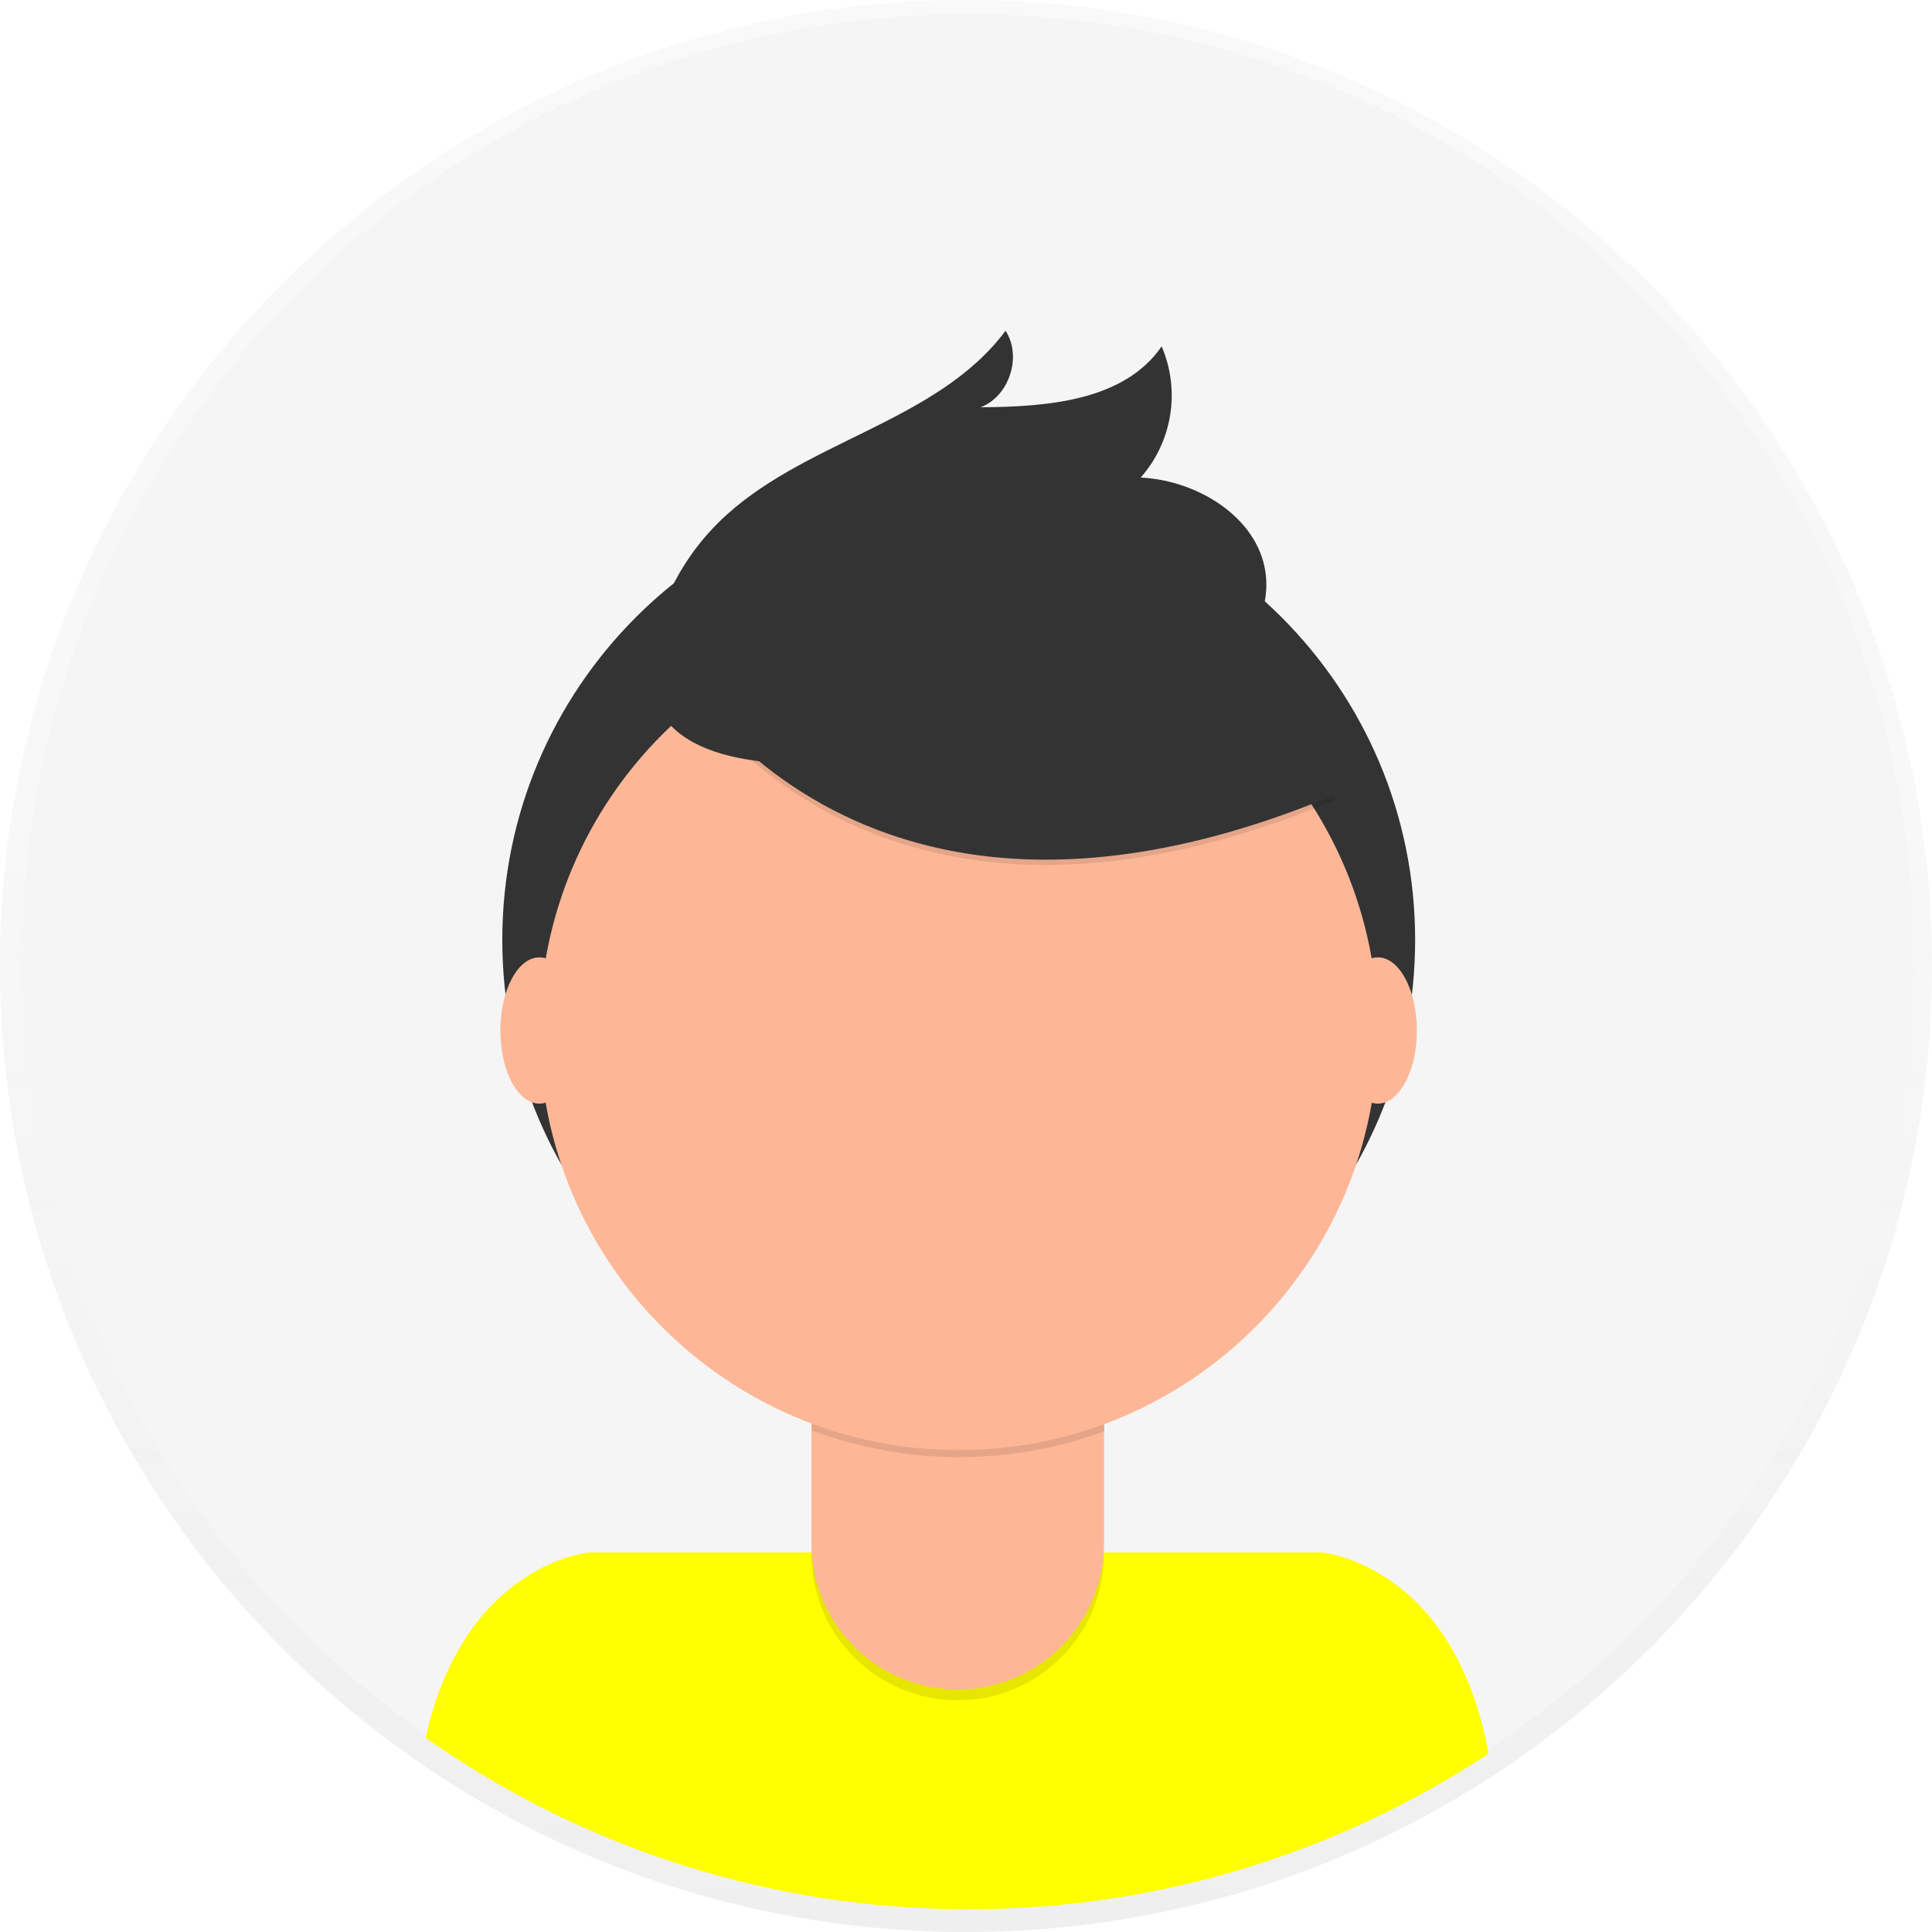
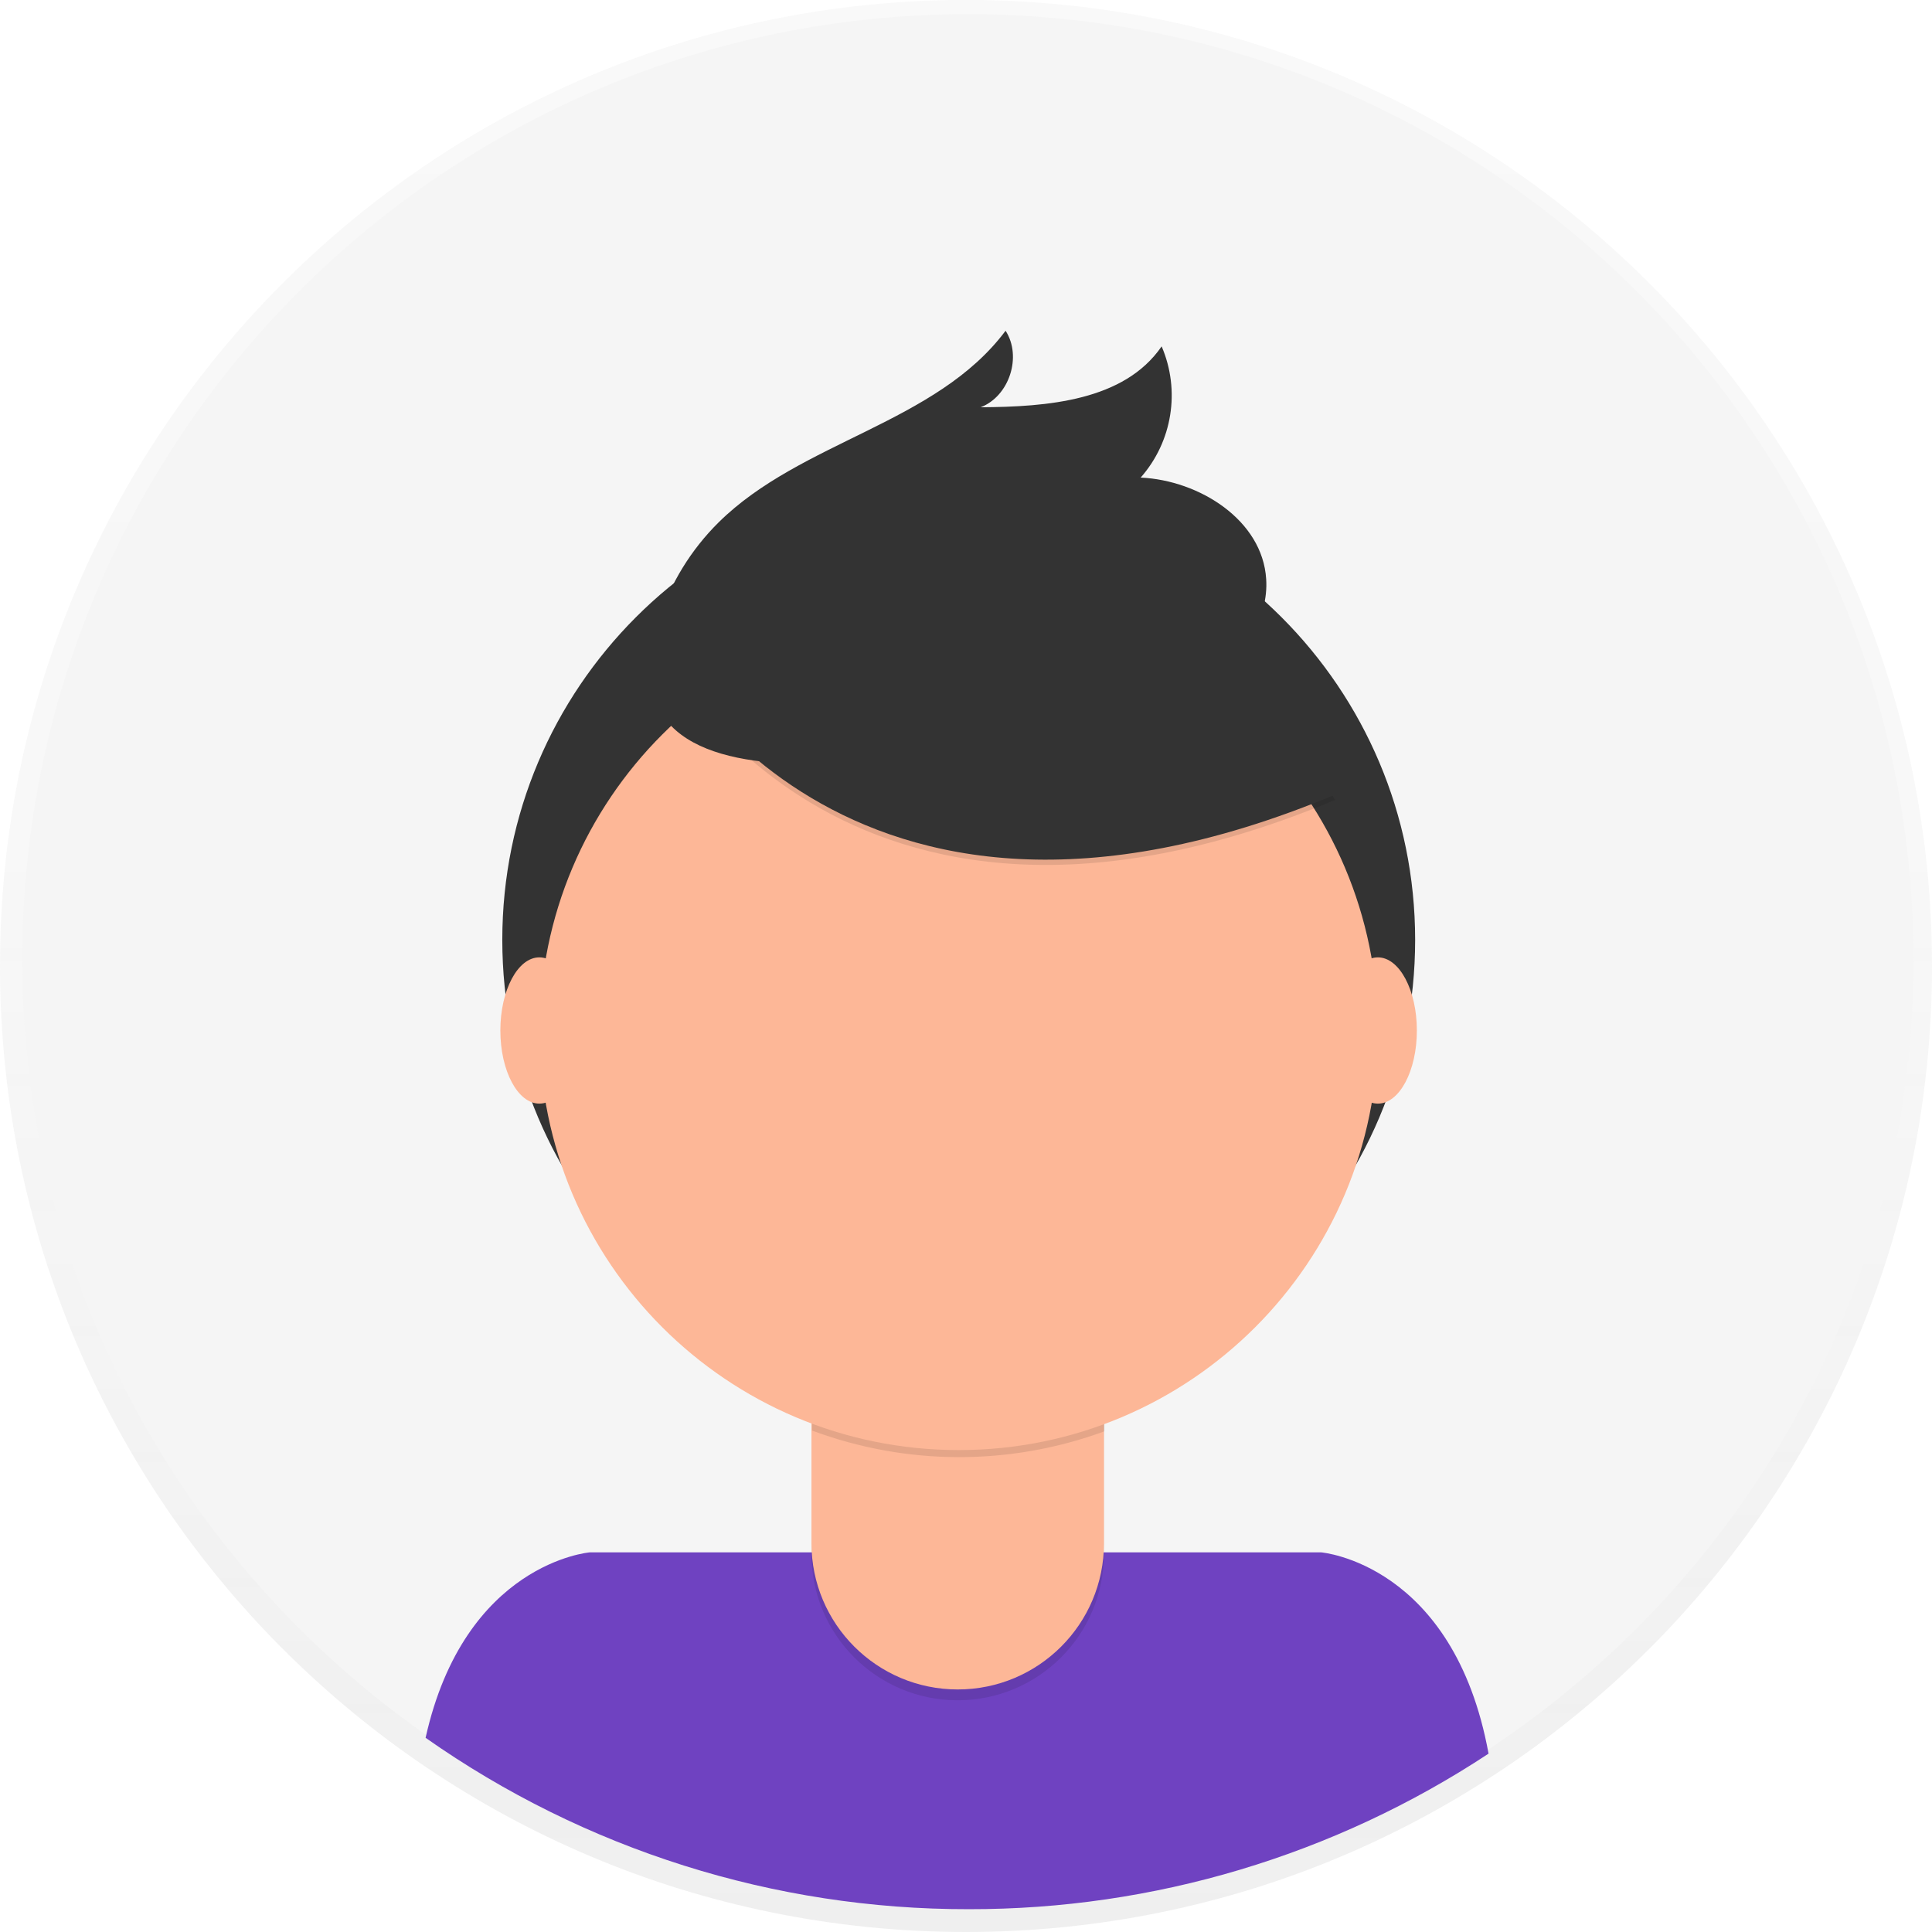
<svg xmlns="http://www.w3.org/2000/svg" id="457bf273-24a3-4fd8-a857-e9b918267d6a" width="698" height="698" data-name="Layer 1" viewBox="0 0 698 698">
  <defs>
    <linearGradient id="b247946c-c62f-4d08-994a-4c3d64e1e98f" x1="349" x2="349" y1="698" gradientUnits="userSpaceOnUse">
      <stop offset="0" stop-color="gray" stop-opacity=".25" />
      <stop offset=".54" stop-color="gray" stop-opacity=".12" />
      <stop offset="1" stop-color="gray" stop-opacity=".1" />
    </linearGradient>
  </defs>
  <g opacity=".5">
    <circle cx="349" cy="349" r="349" fill="url(#b247946c-c62f-4d08-994a-4c3d64e1e98f)" />
  </g>
  <circle cx="349.68" cy="346.77" r="341.64" fill="#f5f5f5" />
-   <path fill="#FFFF00" d="M601,790.76a340,340,0,0,0,187.79-56.2c-12.59-68.8-60.5-72.72-60.5-72.72H464.09s-45.21,3.71-59.33,67A340.07,340.07,0,0,0,601,790.76Z" transform="translate(-251 -101)" />
+   <path fill="#6f42c1" d="M601,790.76a340,340,0,0,0,187.79-56.2c-12.59-68.8-60.5-72.72-60.5-72.72H464.09s-45.21,3.71-59.33,67A340.07,340.07,0,0,0,601,790.76Z" transform="translate(-251 -101)" />
  <circle cx="346.37" cy="339.57" r="164.9" fill="#333" />
  <path d="M293.15,476.92H398.81a0,0,0,0,1,0,0v84.53A52.83,52.83,0,0,1,346,614.28h0a52.83,52.83,0,0,1-52.83-52.83V476.92a0,0,0,0,1,0,0Z" opacity=".1" />
  <path fill="#fdb797" d="M296.5,473h99a3.35,3.35,0,0,1,3.35,3.35v81.18A52.83,52.83,0,0,1,346,610.37h0a52.83,52.83,0,0,1-52.83-52.83V476.35A3.35,3.35,0,0,1,296.5,473Z" />
  <path d="M544.34,617.82a152.07,152.07,0,0,0,105.66.29v-13H544.34Z" opacity=".1" transform="translate(-251 -101)" />
  <circle cx="346.37" cy="372.44" r="151.45" fill="#fdb797" />
  <path d="M489.49,335.68S553.32,465.24,733.37,390l-41.92-65.73-74.31-26.67Z" opacity=".1" transform="translate(-251 -101)" />
  <path fill="#333" d="M489.49,333.78s63.83,129.56,243.88,54.3l-41.92-65.73-74.31-26.67Z" transform="translate(-251 -101)" />
  <path fill="#333" d="M488.93,325a87.49,87.49,0,0,1,21.69-35.27c29.79-29.45,78.63-35.66,103.68-69.24,6,9.32,1.36,23.65-9,27.65,24-.16,51.81-2.26,65.38-22a44.89,44.89,0,0,1-7.57,47.4c21.27,1,44,15.4,45.34,36.65.92,14.16-8,27.56-19.59,35.68s-25.71,11.85-39.56,14.9C608.86,369.7,462.54,407.07,488.93,325Z" transform="translate(-251 -101)" />
  <ellipse cx="194.86" cy="372.3" fill="#fdb797" rx="14.09" ry="26.42" />
  <ellipse cx="497.8" cy="372.3" fill="#fdb797" rx="14.09" ry="26.42" />
</svg>
